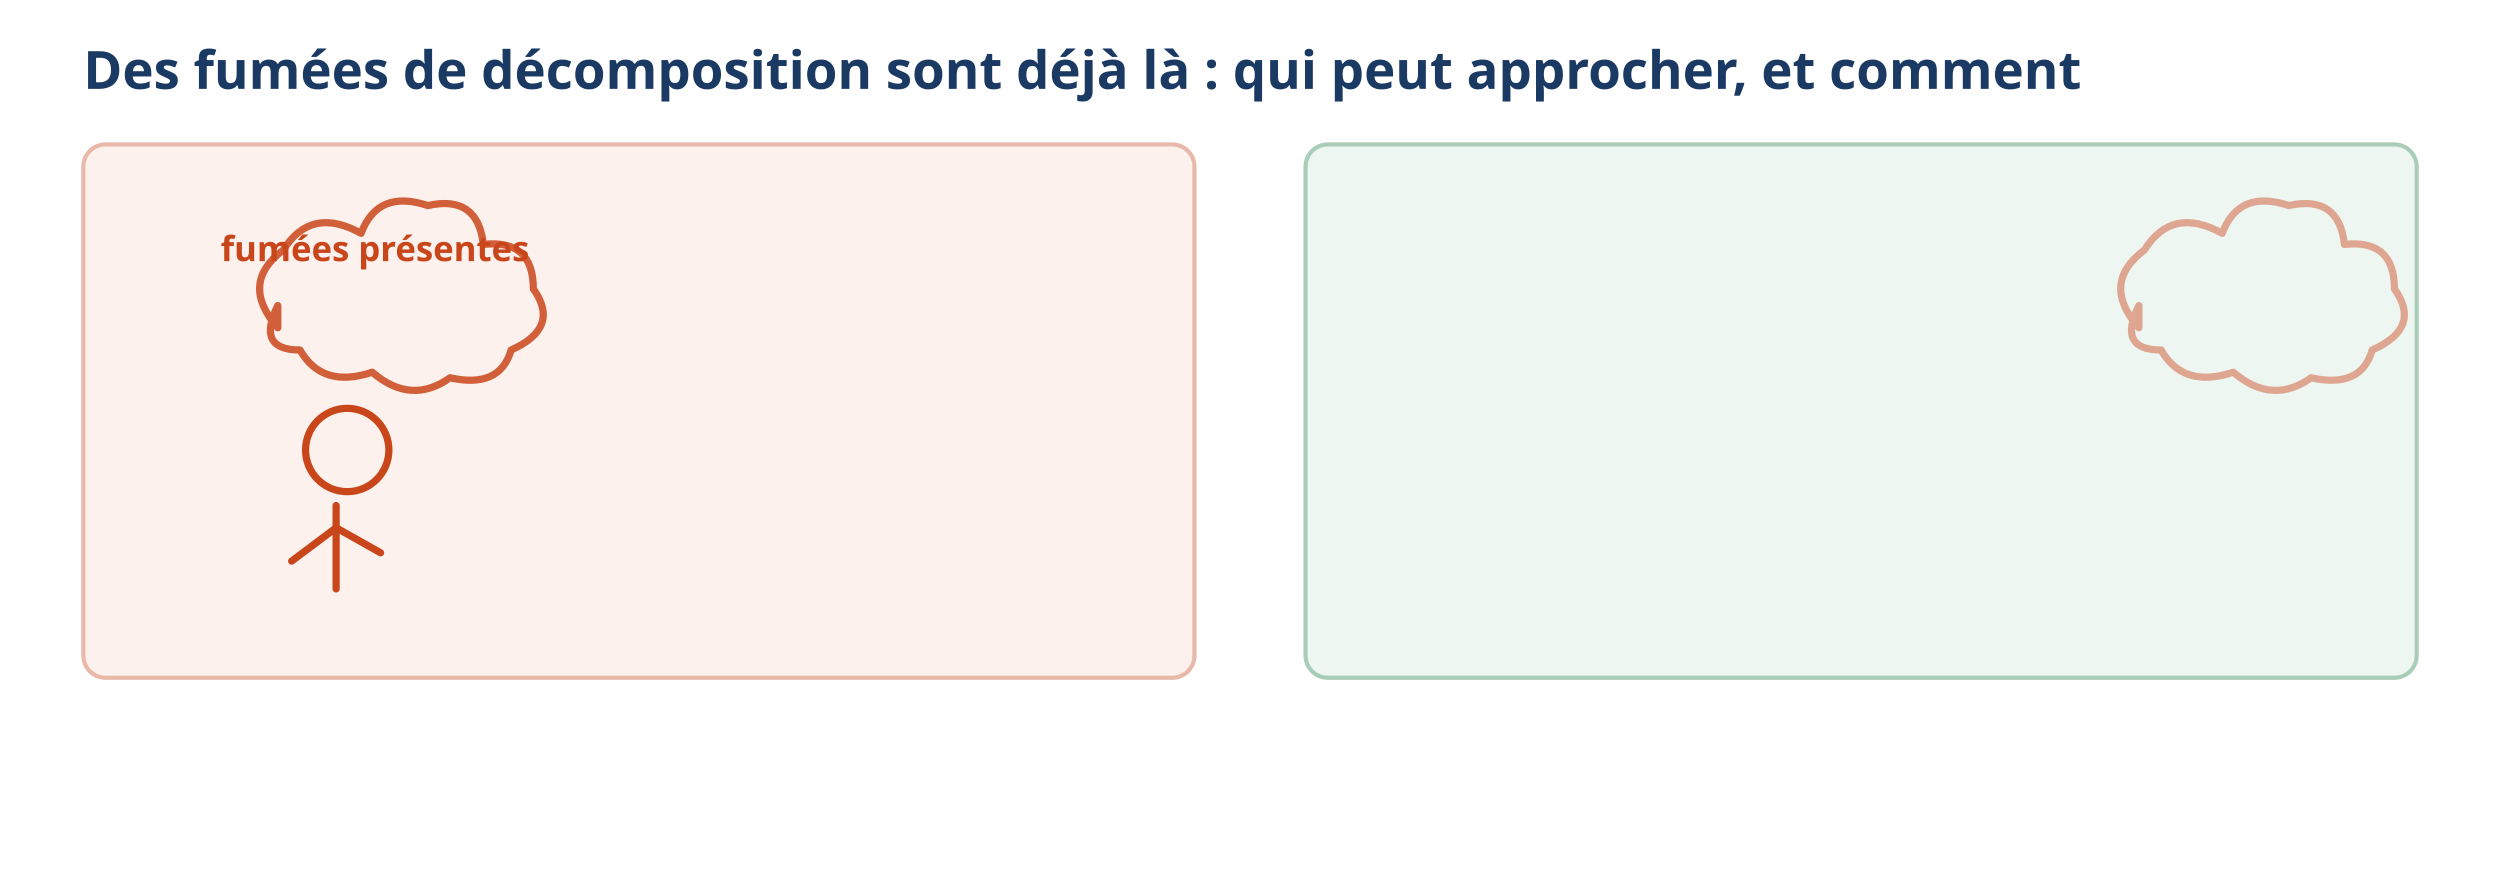
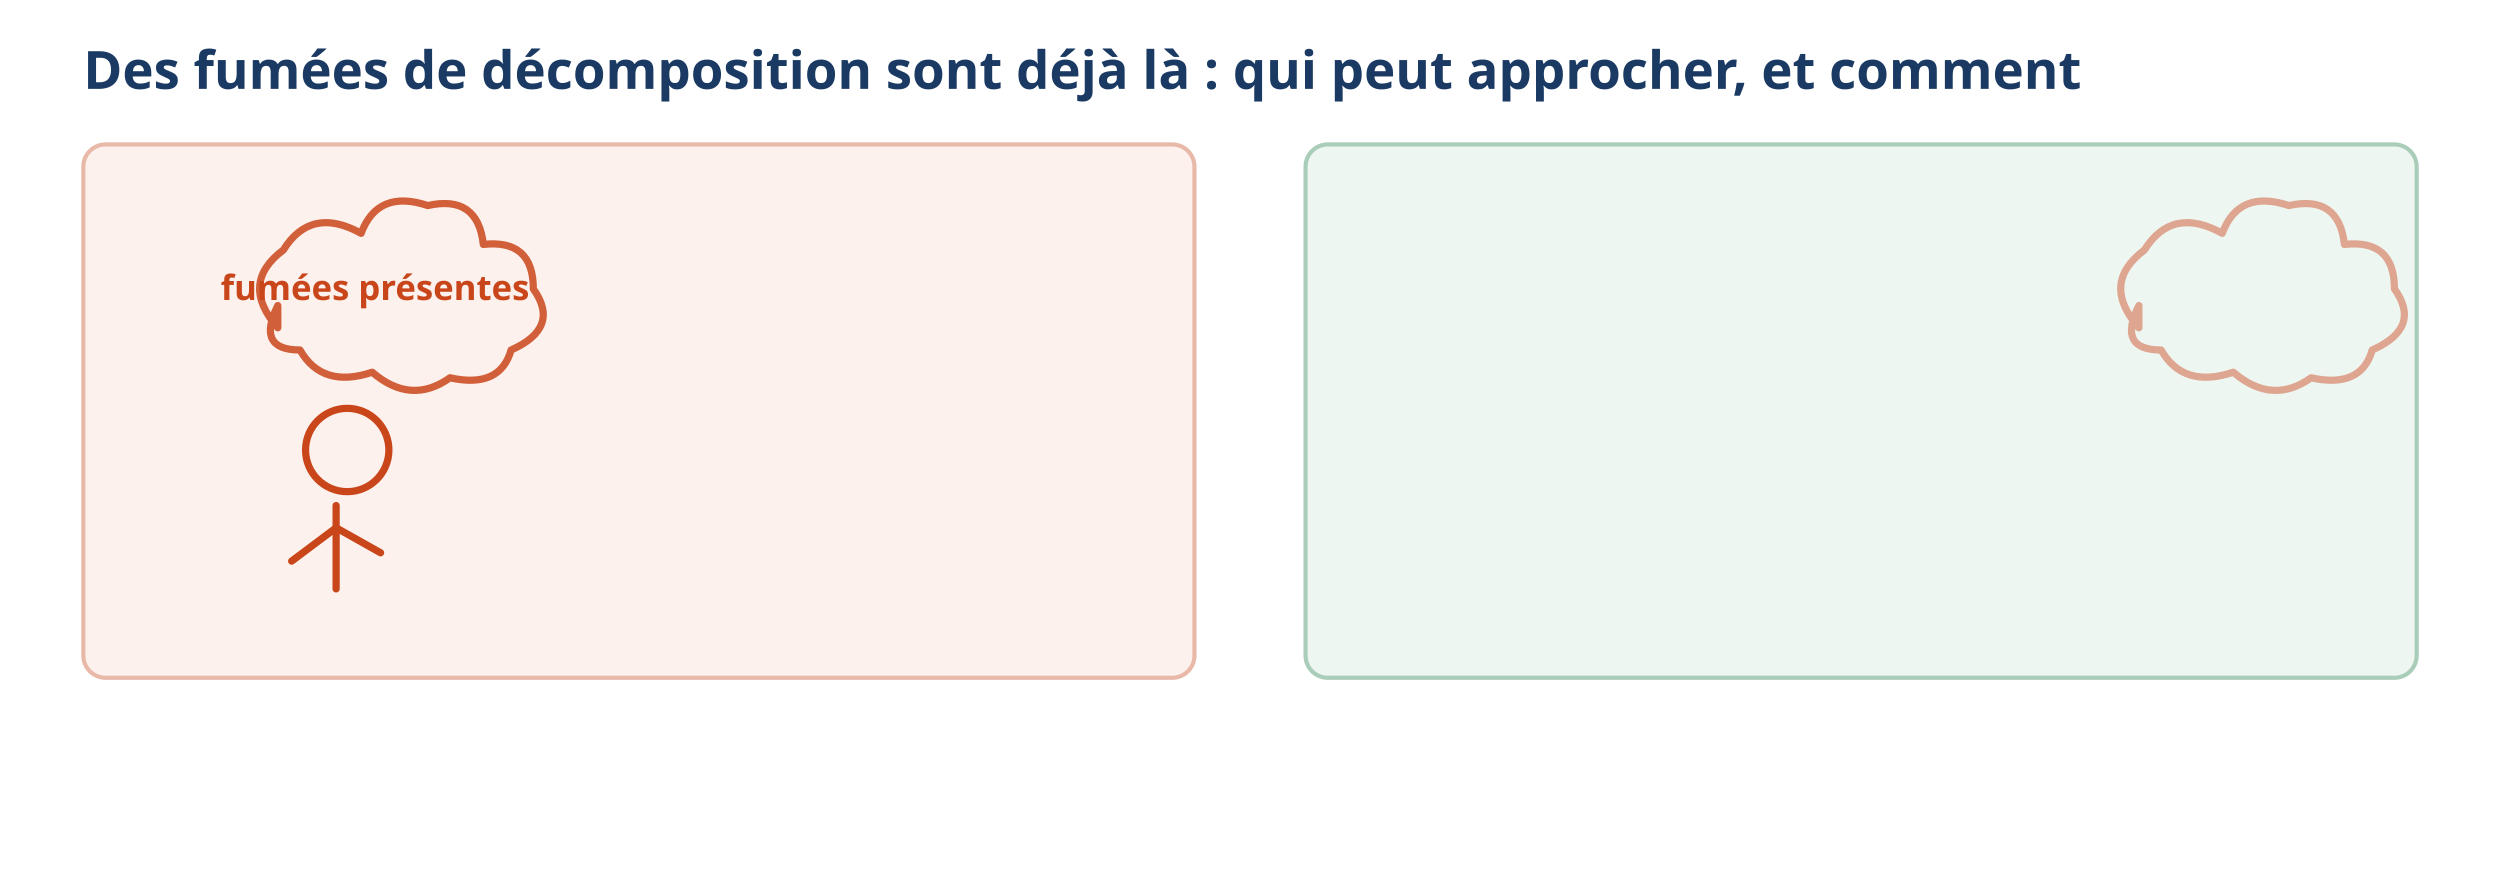
<svg xmlns="http://www.w3.org/2000/svg" viewBox="0 0 900 320" role="img" aria-label="Face à des fumées de décomposition déjà présentes dans un local : à gauche, sans protection respiratoire, la personne reste dans le nuage et tousse — fumées inhalées à bout portant. À droite, la bonne réponse en trois temps : s'éloigner de la source, alerter sans entrer seul, et ne laisser approcher qu'une personne formée portant un appareil respiratoire isolant complet. Rappel final : l'appareil respiratoire isolant protège l'intervenant formé, il ne remplace jamais l'éloignement de la source et l'évacuation.">
  <style>
    .t   { font:700 19px Calibri,Segoe UI,sans-serif; fill:#1b3a63; }
    .st  { font:700 15px Calibri,Segoe UI,sans-serif; fill:#1b3a63; }
    .lg  { font:400 13.5px Calibri,Segoe UI,sans-serif; fill:#4a5b6e; }
    .bad { font:700 15px Calibri,Segoe UI,sans-serif; fill:#c9451a; }
    .p   { fill:none; stroke:#1b3a63; stroke-width:2.6; stroke-linecap:round; stroke-linejoin:round; }
    .acc { fill:none; stroke:#c9451a; stroke-width:2.6; stroke-linecap:round; stroke-linejoin:round; }
    /* Au repos, l'image est complète : l'animation ne fait que la mettre en scène. */
    @media print { .final { opacity: 1 !important; } }
  </style>
  <rect width="900" height="320" fill="#ffffff" />
  <text class="t" x="30" y="32">Des fumées de décomposition sont déjà là : qui peut approcher, et comment</text>
  <g transform="translate(30,52)">
    <rect x="0" y="0" width="400" height="192" rx="8" fill="#fdf1ed" stroke="#e8b9a8" stroke-width="1.5" />
    <g opacity="0.85">
      <path class="acc" d="M70,66 q-14,-16 2,-28 q10,-16 28,-6 q6,-16 24,-10 q18,-4 20,14 q18,-2 18,16 q10,14 -8,22 q-4,14 -22,10 q-14,10 -28,-2 q-18,6 -26,-8 q-16,0 -8,-16 z" />
    </g>
-     <text class="bad" x="105" y="42" text-anchor="middle" style="font-size:12.5px">fumées présentes</text>
+     <text class="bad" x="105" y="56" text-anchor="middle" style="font-size:12.5px">fumées présentes</text>
    <g transform="translate(95,110)">
      <circle class="acc" cx="0" cy="0" r="15" />
      <path class="acc" d="M-4,20 v30" />
      <path class="acc" d="M-4,28 l-16,12 M-4,28 l16,9" />
      <g opacity="0">
        <animate attributeName="opacity" values="0;1" dur="0.6s" begin="1.4s" fill="freeze" />
        <path class="acc" d="M14,-2 q11,-3 15,7 M15,6 q13,-1 17,9" opacity="0.85" />
      </g>
    </g>
    <g class="final" opacity="0">
      <animate attributeName="opacity" values="0;1" dur="0.6s" begin="2.2s" fill="freeze" />
      <text class="bad" x="238" y="112" text-anchor="middle">fumées inhalées</text>
      <text class="bad" x="238" y="132" text-anchor="middle">à bout portant</text>
      <text class="lg" x="238" y="154" text-anchor="middle">lésions pulmonaires possibles</text>
    </g>
    <text class="bad final" x="200" y="176" text-anchor="middle" opacity="0">
      <animate attributeName="opacity" values="0;1" dur="0.5s" begin="3s" fill="freeze" />
      ✗ rester ou entrer sans protection respiratoire
    </text>
  </g>
  <g transform="translate(470,52)">
    <rect x="0" y="0" width="400" height="192" rx="8" fill="#eef6f1" stroke="#a9cdb8" stroke-width="1.5" />
    <g opacity="0.45" transform="translate(230,0)">
      <path class="acc" d="M70,66 q-14,-16 2,-28 q10,-16 28,-6 q6,-16 24,-10 q18,-4 20,14 q18,-2 18,16 q10,14 -8,22 q-4,14 -22,10 q-14,10 -28,-2 q-18,6 -26,-8 q-16,0 -8,-16 z" />
    </g>
    <g class="final" opacity="0">
      <animate attributeName="opacity" values="0;1" dur="0.5s" begin="3.8s" fill="freeze" />
      <g transform="translate(24,24)">
        <circle cx="10" cy="10" r="11" fill="#1b3a63" />
        <text x="10" y="15" text-anchor="middle" style="font:700 12px Calibri;fill:#fff">1</text>
        <text class="st" x="30" y="15">S'éloigner de la source</text>
      </g>
    </g>
    <g class="final" opacity="0">
      <animate attributeName="opacity" values="0;1" dur="0.5s" begin="4.6s" fill="freeze" />
      <g transform="translate(24,60)">
        <circle cx="10" cy="10" r="11" fill="#1b3a63" />
        <text x="10" y="15" text-anchor="middle" style="font:700 12px Calibri;fill:#fff">2</text>
        <text class="st" x="30" y="15">Alerter, ne jamais entrer seul</text>
      </g>
    </g>
    <g class="final" opacity="0">
      <animate attributeName="opacity" values="0;1" dur="0.5s" begin="5.4s" fill="freeze" />
      <g transform="translate(24,96)">
        <circle cx="10" cy="10" r="11" fill="#1b3a63" />
        <text x="10" y="15" text-anchor="middle" style="font:700 12px Calibri;fill:#fff">3</text>
        <text class="st" x="30" y="15">Seule une personne formée,</text>
      </g>
      <text class="st" x="54" y="132">avec ARI, peut approcher</text>
    </g>
-     <g class="final" opacity="0" transform="translate(305,140)">
+     <g class="final" opacity="0" transform="translate(305,132)">
      <animate attributeName="opacity" values="0;1" dur="0.6s" begin="6.2s" fill="freeze" />
      <circle class="p" cx="0" cy="0" r="15" />
      <rect class="p" x="-9" y="-6" width="18" height="14" rx="4" />
      <path class="p" d="M-4,20 v12" />
      <rect class="p" x="6" y="16" width="9" height="17" rx="3" />
      <path class="p" d="M11,16 v-3" />
    </g>
-     <text class="lg final" x="305" y="176" text-anchor="middle" opacity="0" style="font-size:11.5px">
+     <text class="lg final" x="305" y="182" text-anchor="middle" opacity="0" style="font-size:11.5px">
      <animate attributeName="opacity" values="0;1" dur="0.6s" begin="6.2s" fill="freeze" />
      ARI + protection faciale
    </text>
  </g>
  <g class="final" opacity="0">
    <animate attributeName="opacity" values="0;1" dur="0.7s" begin="7s" fill="freeze" />
    <rect x="30" y="258" width="840" height="42" rx="8" fill="#ffffff" stroke="#e8b9a8" stroke-width="1.5" />
    <text class="bad" x="50" y="284">RAPPEL :</text>
    <text class="lg" x="126" y="284">l'ARI protège l'intervenant formé — il ne remplace jamais l'éloignement de la source et l'évacuation.</text>
  </g>
</svg>
